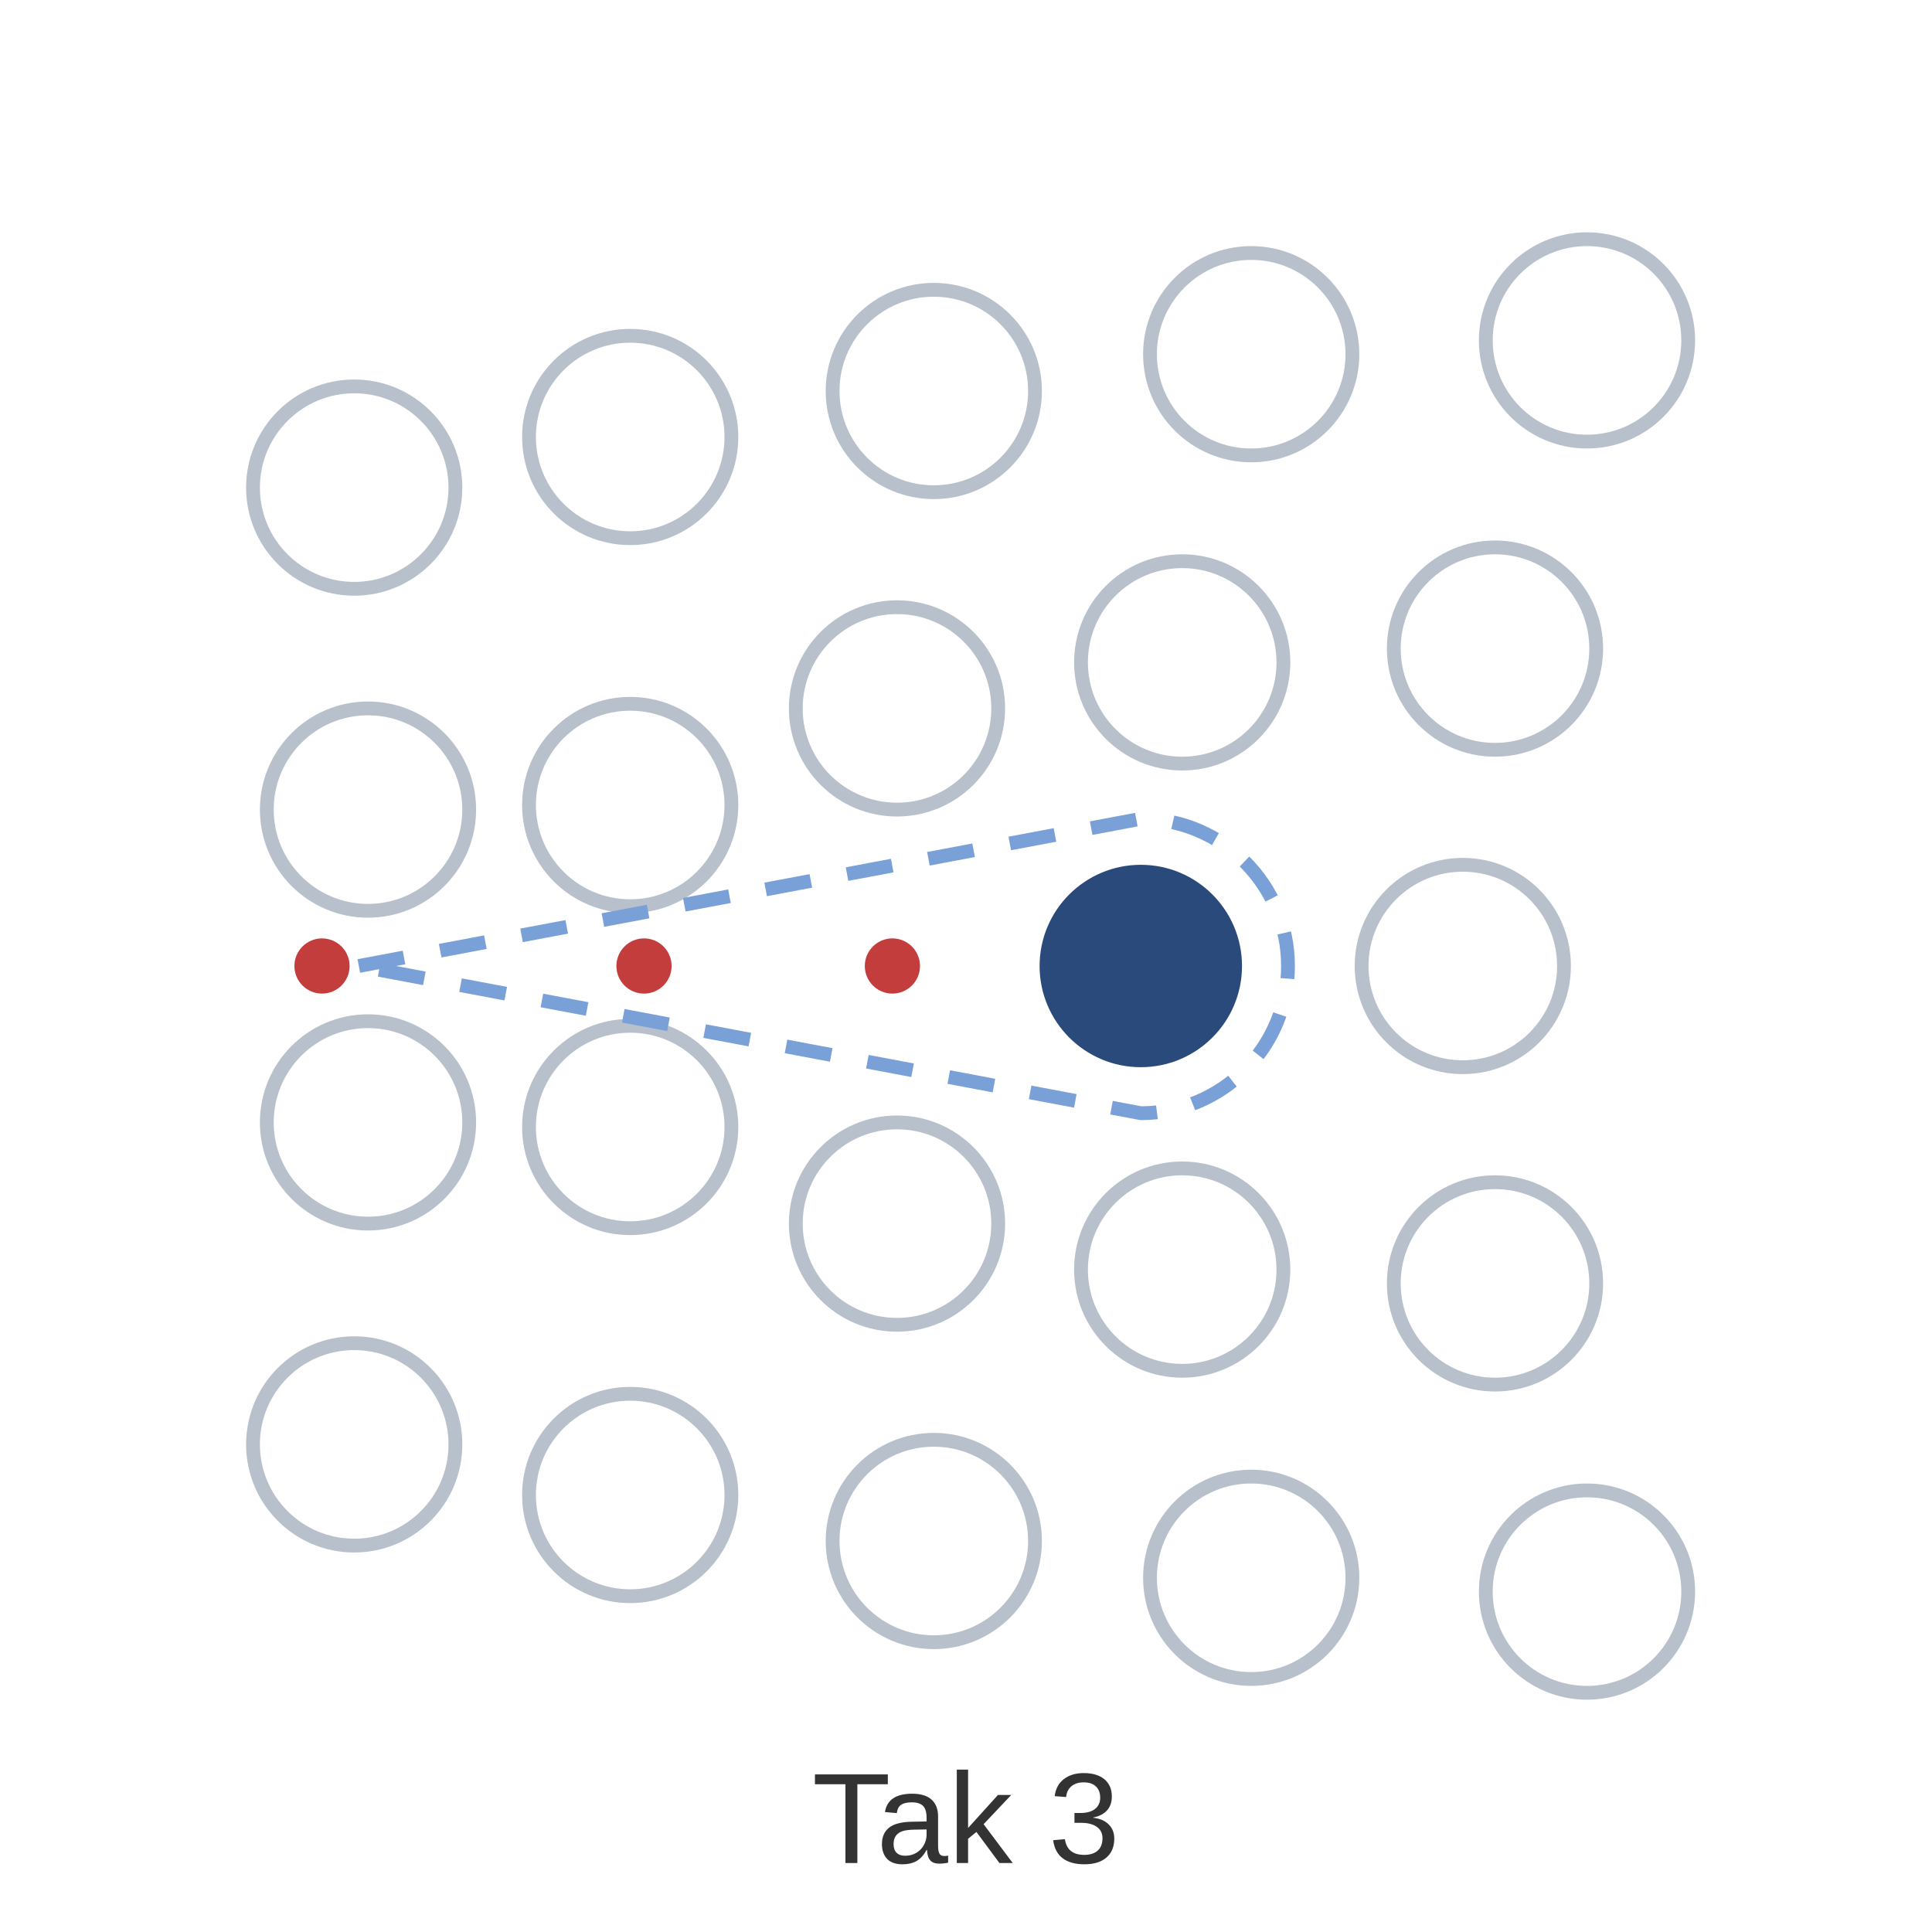
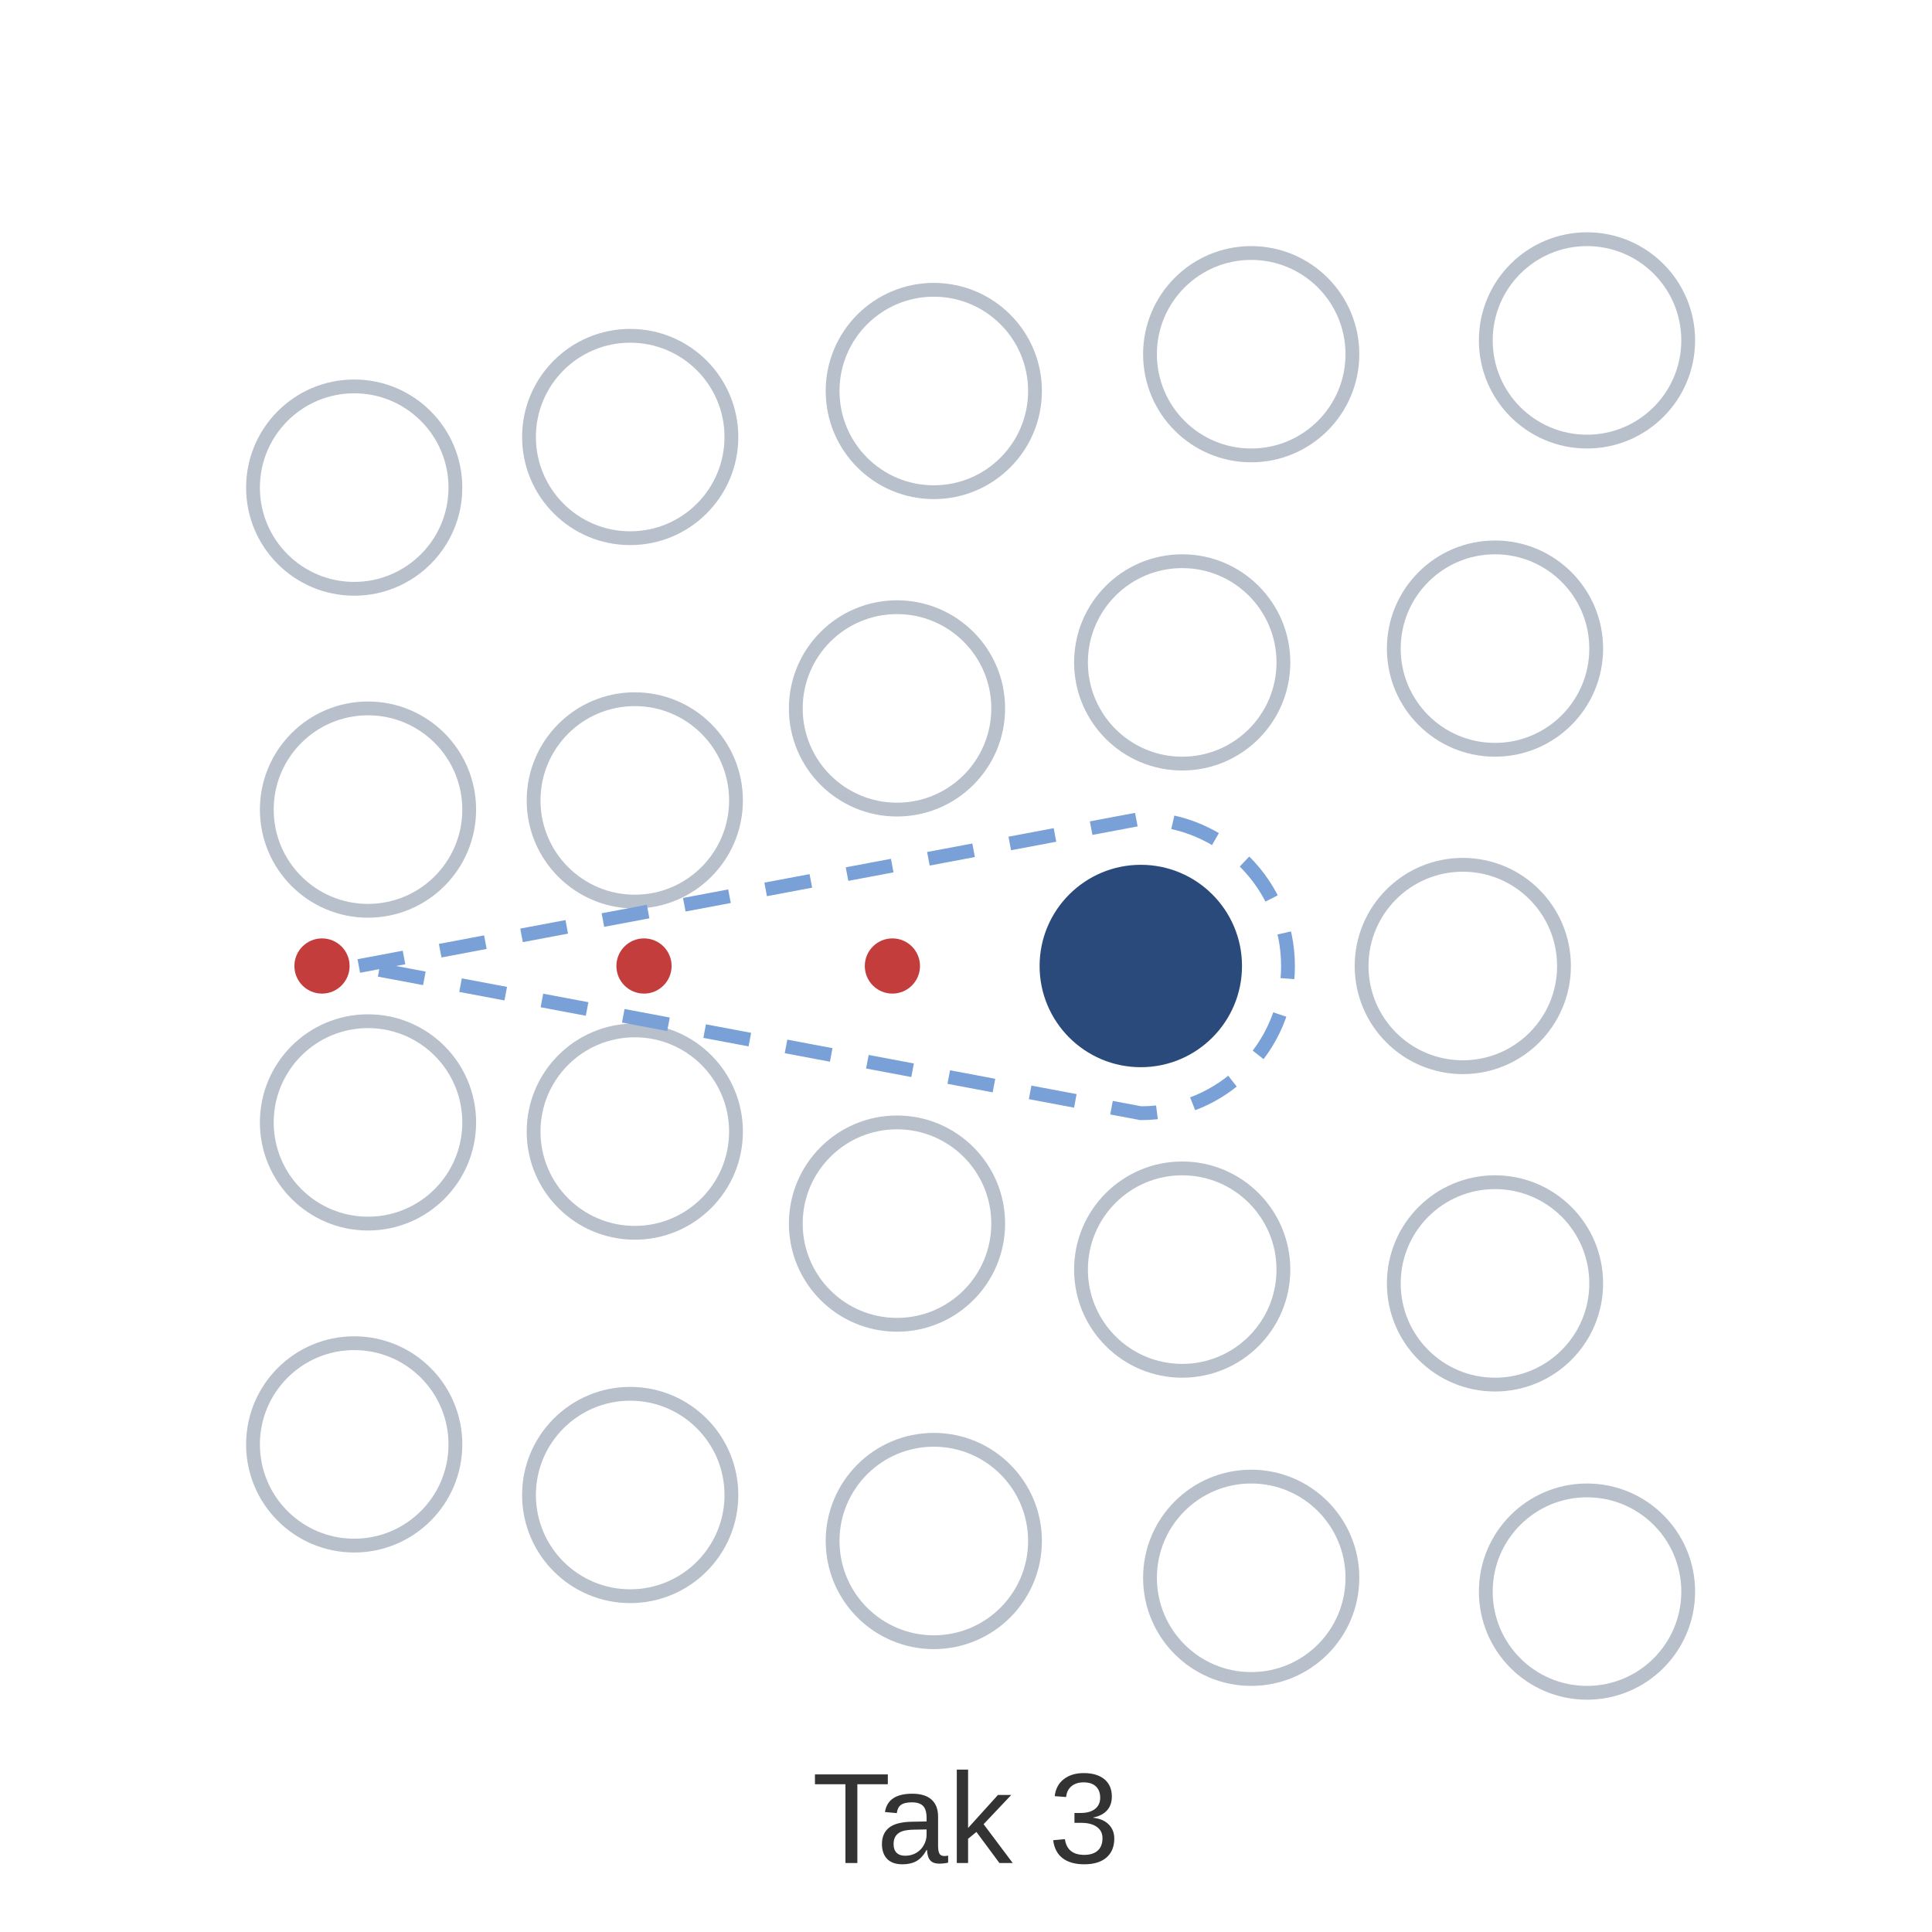
<svg xmlns="http://www.w3.org/2000/svg" width="420" height="420" viewBox="0 0 420 420">
  <rect width="100%" height="100%" fill="white" />
  <g fill="none" stroke="#b8c0cc" stroke-width="3">
    <circle cx="77" cy="106" r="22" />
    <circle cx="137" cy="95" r="22" />
    <circle cx="203" cy="85" r="22" />
    <circle cx="272" cy="77" r="22" />
    <circle cx="345" cy="74" r="22" />
    <circle cx="80" cy="176" r="22" />
-     <circle cx="137" cy="175" r="22" />
+     <circle cx="138" cy="174" r="22" />
    <circle cx="195" cy="154" r="22" />
    <circle cx="257" cy="144" r="22" />
    <circle cx="325" cy="141" r="22" />
    <circle cx="318" cy="210" r="22" />
    <circle cx="80" cy="244" r="22" />
-     <circle cx="137" cy="245" r="22" />
+     <circle cx="138" cy="246" r="22" />
    <circle cx="195" cy="266" r="22" />
    <circle cx="257" cy="276" r="22" />
    <circle cx="325" cy="279" r="22" />
    <circle cx="77" cy="314" r="22" />
    <circle cx="137" cy="325" r="22" />
    <circle cx="203" cy="335" r="22" />
    <circle cx="272" cy="343" r="22" />
    <circle cx="345" cy="346" r="22" />
  </g>
  <circle cx="248" cy="210" r="22" fill="#294a7a" />
  <circle cx="70" cy="210" r="6" fill="#c43d3d" />
  <circle cx="140" cy="210" r="6" fill="#c43d3d" />
  <circle cx="194" cy="210" r="6" fill="#c43d3d" />
  <path d="     M 78 210     L 248 178     A 32 32 0 0 1 248 242     Z" fill="none" stroke="#7aa0d8" stroke-width="3" stroke-dasharray="10 8" />
  <text x="210" y="405" text-anchor="middle" font-family="Arial, sans-serif" font-size="28" fill="#333">
    Tak 3
  </text>
</svg>
